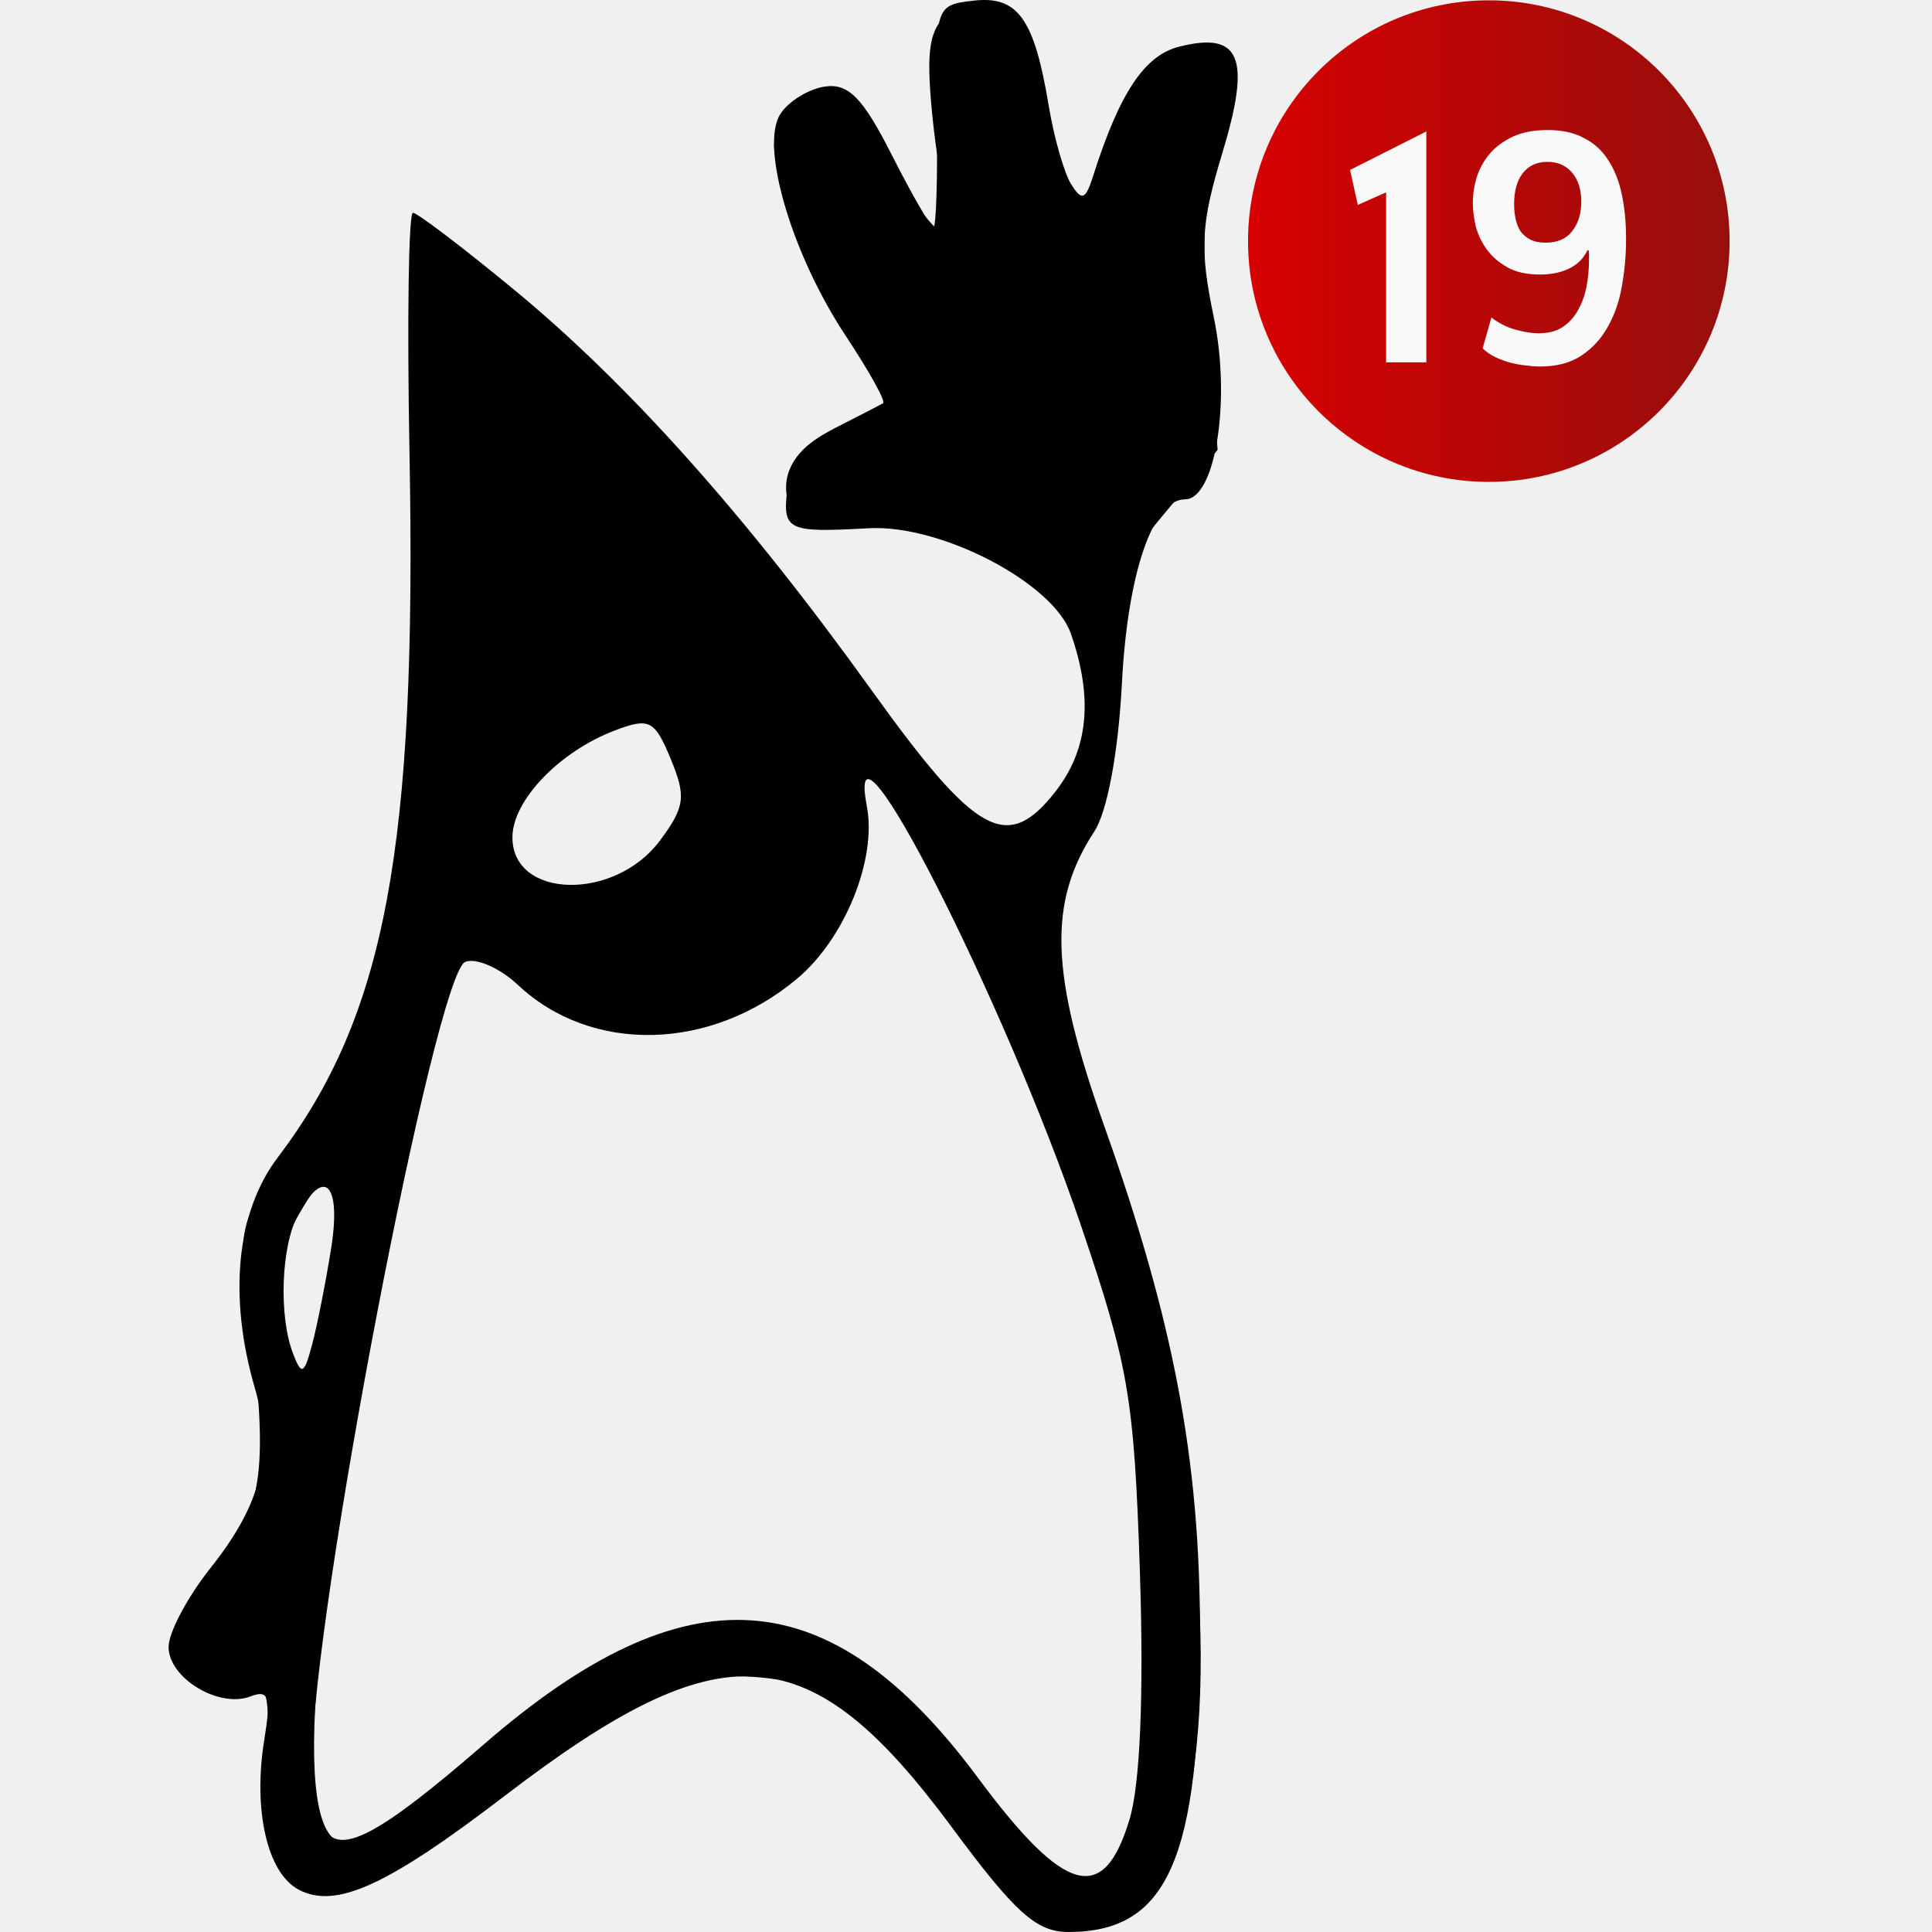
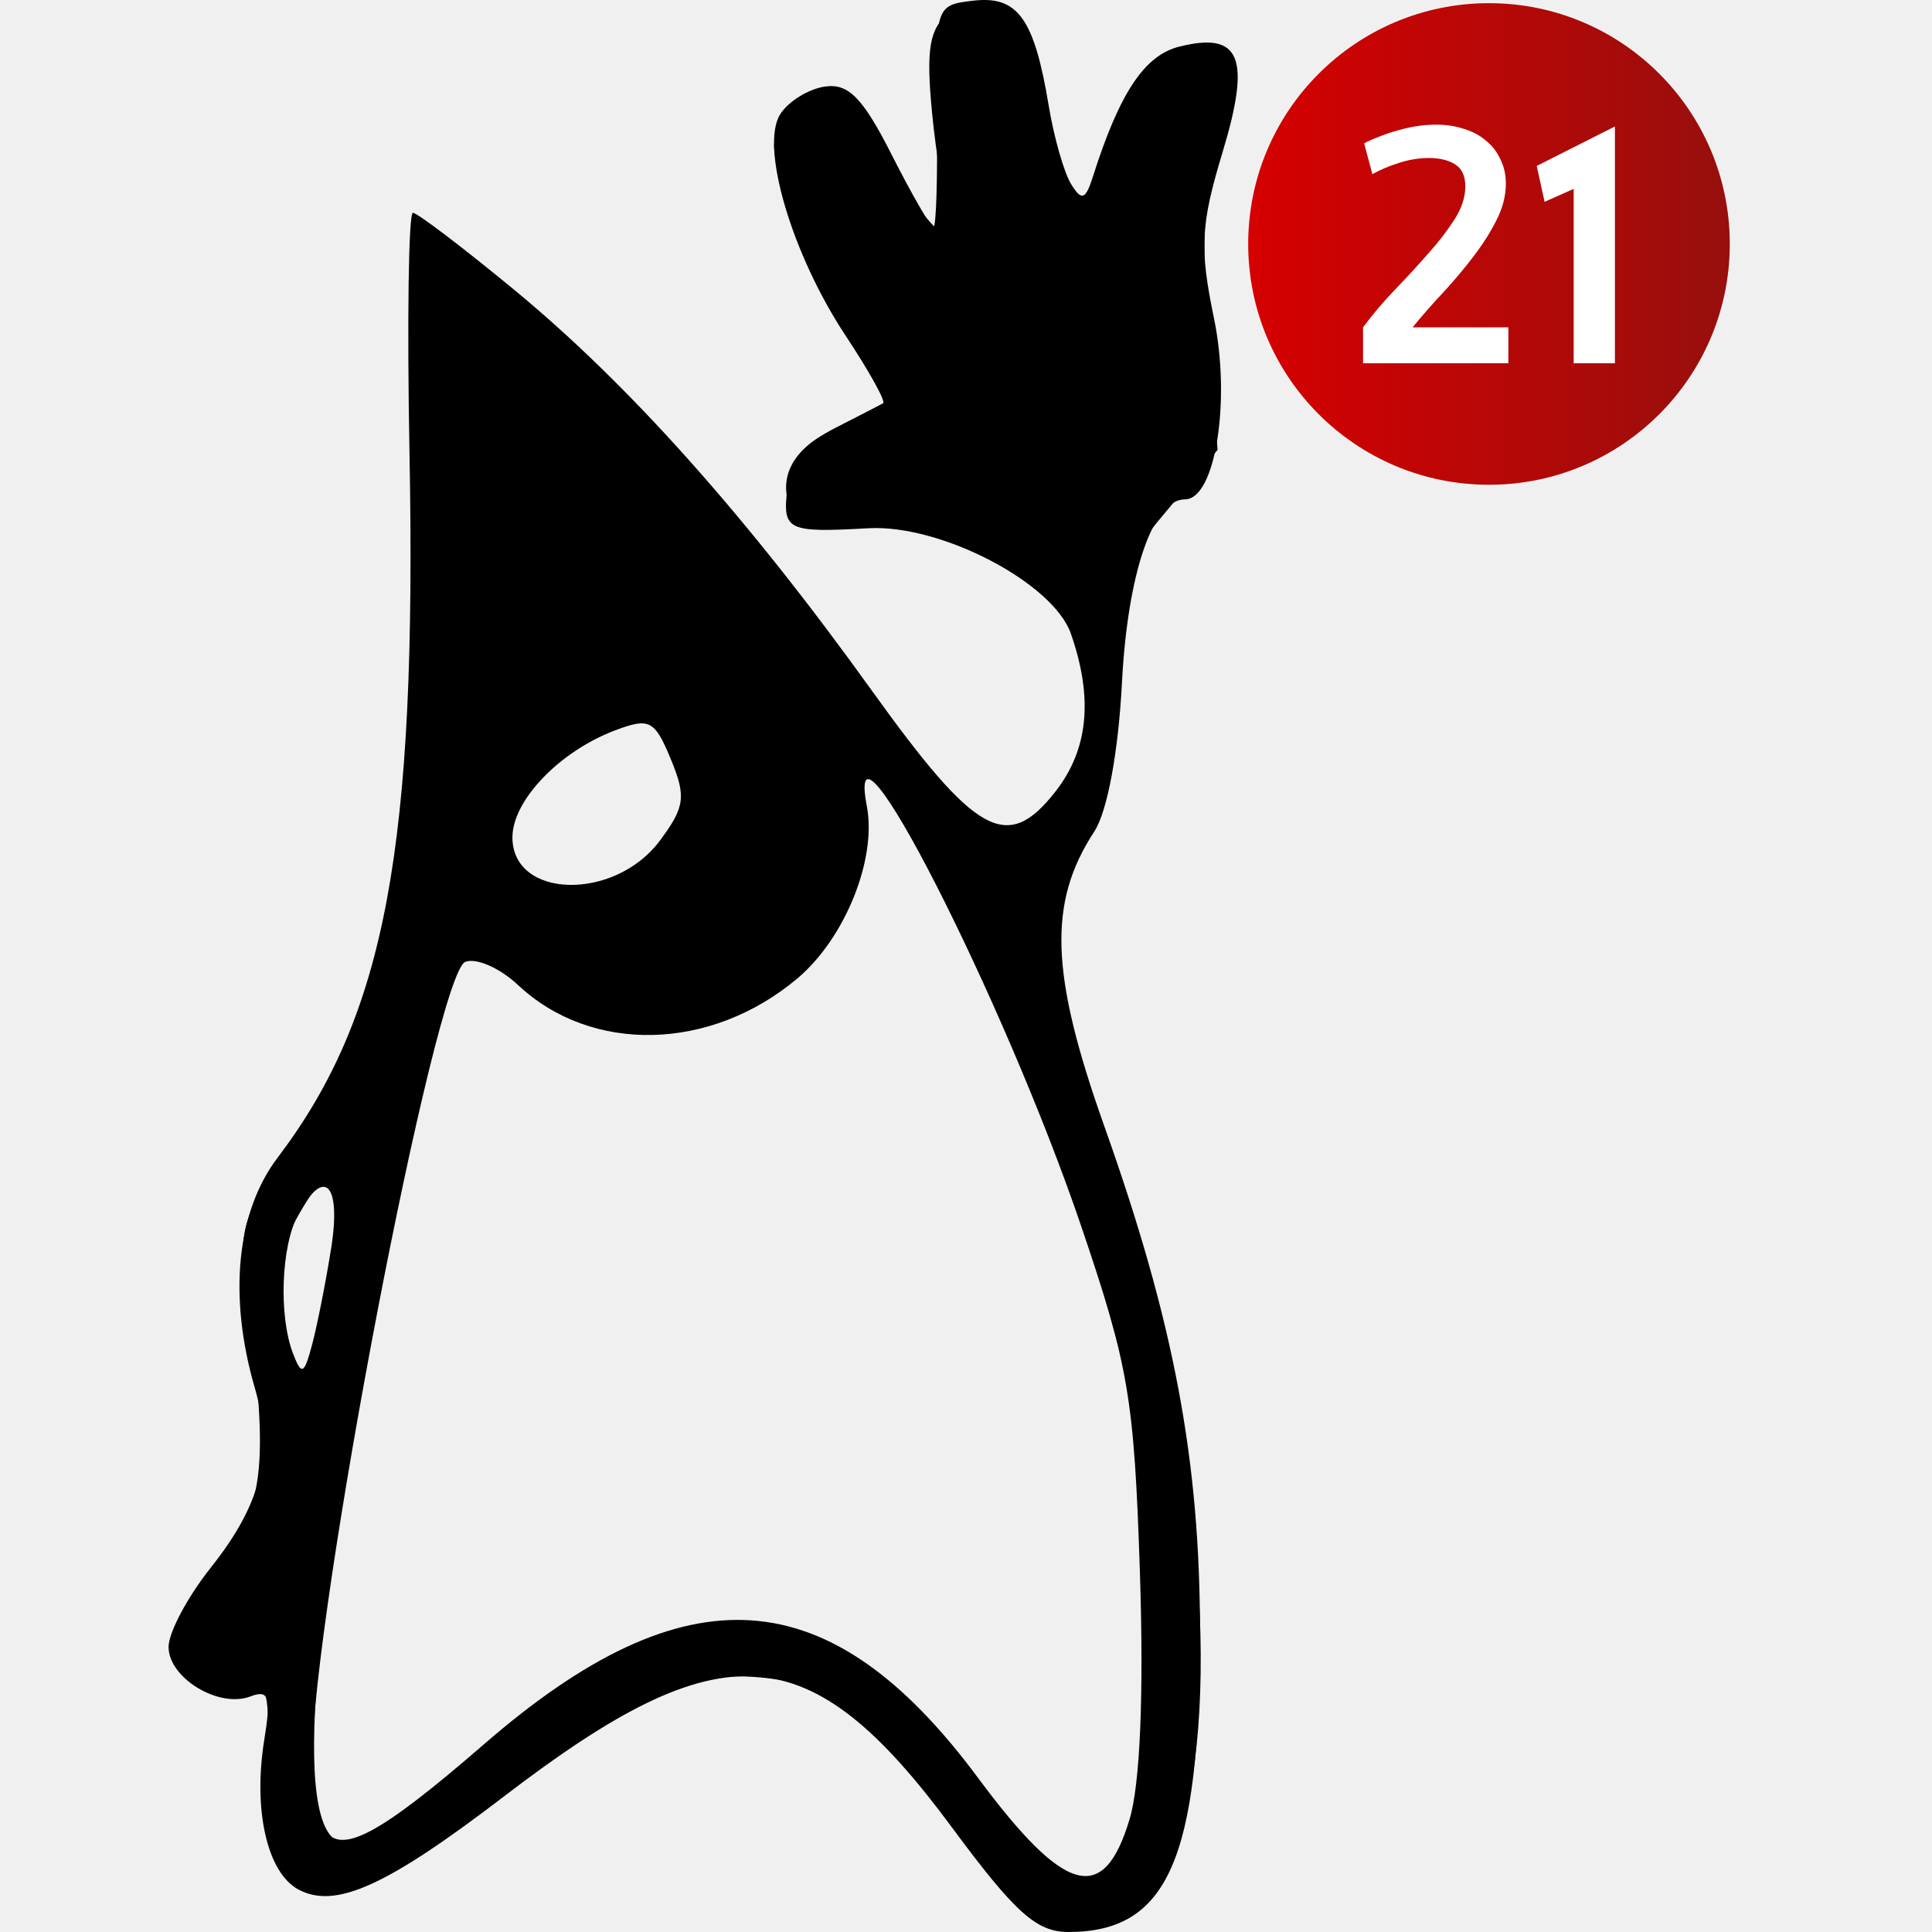
<svg xmlns="http://www.w3.org/2000/svg" xmlns:xlink="http://www.w3.org/1999/xlink" width="70" height="70" viewBox="0 0 65.625 65.625" id="svg5170" version="1.1">
  <defs id="defs5172">
    <linearGradient gradientTransform="translate(-19.88738,50.8233)" gradientUnits="userSpaceOnUse" y2="856.237" x2="367.587" y1="856.237" x1="341.872" id="linearGradient7161" xlink:href="#linearGradient6974" />
    <linearGradient id="linearGradient6974">
      <stop style="stop-color:#2fa7df;stop-opacity:1" offset="0" id="stop6976" />
      <stop style="stop-color:#537ffc;stop-opacity:1" offset="1" id="stop6978" />
    </linearGradient>
    <linearGradient id="linearGradient6980">
      <stop style="stop-color:#d60000;stop-opacity:1" offset="0" id="stop6982" />
      <stop style="stop-color:#970f0d;stop-opacity:1" offset="1" id="stop6988" />
    </linearGradient>
    <linearGradient gradientTransform="translate(26.39972,89.73395)" gradientUnits="userSpaceOnUse" y2="856.237" x2="531.318" y1="856.237" x1="505.604" id="linearGradient7169" xlink:href="#linearGradient6974" />
    <linearGradient gradientUnits="userSpaceOnUse" y2="856.237" x2="696.012" y1="856.237" x1="670.298" id="linearGradient7177" xlink:href="#linearGradient6974" />
-     <linearGradient gradientTransform="translate(-704.1085,-526.8868)" gradientUnits="userSpaceOnUse" y2="1021.323" x2="367.587" y1="1021.323" x1="341.872" id="linearGradient7199" xlink:href="#linearGradient6980" />
+     <linearGradient gradientTransform="translate(-706.4392,-527.5502)" gradientUnits="userSpaceOnUse" y2="1021.323" x2="367.587" y1="1021.323" x1="341.872" id="linearGradient7199" xlink:href="#linearGradient6980" />
    <linearGradient gradientTransform="translate(-764.5322,-525.0322)" gradientUnits="userSpaceOnUse" y2="1021.323" x2="531.318" y1="1021.323" x1="505.604" id="linearGradient7207" xlink:href="#linearGradient6980" />
-     <linearGradient gradientTransform="matrix(0.6361613,0,0,0.6361613,-810.2092,-158.0295)" gradientUnits="userSpaceOnUse" y2="1021.323" x2="696.012" y1="1021.323" x1="670.298" id="linearGradient7215" xlink:href="#linearGradient6980" />
    <linearGradient xlink:href="#linearGradient6974" id="linearGradient6236" gradientUnits="userSpaceOnUse" gradientTransform="translate(-778.4608,-478.8744)" x1="505.604" y1="856.237" x2="531.318" y2="856.237" />
    <linearGradient xlink:href="#linearGradient6980" id="linearGradient102" gradientUnits="userSpaceOnUse" gradientTransform="translate(-704.1085,-526.8868)" x1="341.872" y1="1021.323" x2="367.587" y2="1021.323" />
    <linearGradient xlink:href="#linearGradient6980" id="linearGradient102-3" gradientUnits="userSpaceOnUse" gradientTransform="translate(-717.5906,-482.0325)" x1="341.872" y1="1021.323" x2="367.587" y2="1021.323" />
    <linearGradient xlink:href="#linearGradient6980" id="linearGradient3846" gradientUnits="userSpaceOnUse" gradientTransform="translate(-717.5906,-482.0325)" x1="341.872" y1="1021.323" x2="367.587" y2="1021.323" />
    <linearGradient xlink:href="#linearGradient6980" id="linearGradient12549" gradientUnits="userSpaceOnUse" gradientTransform="matrix(0.6361613,0,0,0.6361613,-810.2092,-158.0295)" x1="670.298" y1="1021.323" x2="696.012" y2="1021.323" />
+     <linearGradient xlink:href="#linearGradient6980" id="linearGradient484" gradientUnits="userSpaceOnUse" gradientTransform="matrix(0.6361613,0,0,0.6361613,-810.2092,-158.0295)" x1="670.298" y1="1021.323" x2="696.012" y2="1021.323" />
+     <linearGradient xlink:href="#linearGradient6980" id="linearGradient548" gradientUnits="userSpaceOnUse" gradientTransform="translate(-724.6518,-460.0268)" x1="341.872" y1="1021.323" x2="367.587" y2="1021.323" />
  </defs>
  <g id="layer1" transform="translate(470.7143,-473.0764)">
    <g transform="matrix(0.4985319,0,0,0.4985319,-232.1863,177.6195)" id="g925">
      <g id="g7005" transform="matrix(1.276041,0,0,1.276041,-697.9567,-706.2665)">
        <circle r="12.857" cy="907.06" cx="334.842" id="path5278" style="opacity:1;fill:url(#linearGradient7161);fill-opacity:1;stroke:none;stroke-width:1;stroke-linecap:round;stroke-linejoin:round;stroke-miterlimit:4;stroke-dasharray:none;stroke-opacity:0.969" />
        <path d="m 332.006,906.93 q 0.442,-0.937 1.353,-1.379 0.937,-0.442 2.185,-0.442 1.483,0 2.445,0.546 0.963,0.546 1.535,1.353 0.572,0.806 0.78,1.743 0.234,0.911 0.234,1.691 0,0.937 -0.312,1.899 -0.286,0.963 -0.963,1.743 -0.65,0.78 -1.717,1.275 -1.067,0.494 -2.576,0.494 -1.613,0 -2.732,-0.572 -1.093,-0.598 -1.795,-1.665 -0.676,-1.067 -0.989,-2.549 -0.312,-1.509 -0.312,-3.33 0,-1.769 0.286,-3.46 0.312,-1.717 1.041,-3.044 0.754,-1.327 1.977,-2.133 1.249,-0.832 3.096,-0.832 0.468,0 1.041,0.078 0.572,0.052 1.145,0.208 0.598,0.156 1.145,0.416 0.546,0.26 0.937,0.65 l -0.65,2.289 q -0.859,-0.65 -1.821,-0.911 -0.963,-0.26 -1.691,-0.26 -1.093,0 -1.821,0.494 -0.728,0.468 -1.171,1.249 -0.416,0.78 -0.598,1.743 -0.156,0.963 -0.156,1.925 0,0.208 0,0.39 0,0.156 0.026,0.364 l 0.078,0.026 z m 5.463,3.408 q 0,-0.546 -0.104,-1.067 -0.104,-0.52 -0.39,-0.911 -0.26,-0.416 -0.728,-0.65 -0.442,-0.234 -1.119,-0.234 -1.327,0 -2.003,0.859 -0.65,0.859 -0.65,2.185 0,1.353 0.676,2.159 0.676,0.806 1.847,0.806 1.171,0 1.821,-0.832 0.65,-0.832 0.65,-2.315 z" style="font-style:normal;font-variant:normal;font-weight:bold;font-stretch:normal;font-size:medium;line-height:125%;font-family:'Quattrocento Sans';-inkscape-font-specification:'Quattrocento Sans Bold';letter-spacing:0px;word-spacing:0px;fill:#ffffff;fill-opacity:1;stroke:none;stroke-width:1px;stroke-linecap:butt;stroke-linejoin:miter;stroke-opacity:1" id="path5313" />
      </g>
    </g>
    <g transform="translate(-7.07472,-0.03676335)" id="g961">
      <g id="g7009" transform="matrix(0.6361613,0,0,0.6361613,-669.8464,-197.0678)">
        <g transform="translate(0.04719108)" id="g6245">
          <circle style="opacity:1;fill:url(#linearGradient7169);fill-opacity:1;stroke:none;stroke-width:1;stroke-linecap:round;stroke-linejoin:round;stroke-miterlimit:4;stroke-dasharray:none;stroke-opacity:0.969" id="path5278-7" cx="544.861" cy="945.971" r="12.857" />
          <path id="path5315" style="font-style:normal;font-variant:normal;font-weight:bold;font-stretch:normal;font-size:medium;line-height:125%;font-family:'Quattrocento Sans';-inkscape-font-specification:'Quattrocento Sans Bold';letter-spacing:0px;word-spacing:0px;fill:#ffffff;fill-opacity:1;stroke:none;stroke-width:1px;stroke-linecap:butt;stroke-linejoin:miter;stroke-opacity:1" d="m 540.633,954.621 q -0.026,-0.234 -0.026,-0.494 0,-0.286 0,-0.52 0,-1.535 0.598,-3.356 0.624,-1.847 1.587,-3.668 0.963,-1.847 2.107,-3.538 1.171,-1.717 2.263,-2.992 h -7.57 v -2.732 h 10.536 v 2.732 q -1.119,1.223 -2.237,2.992 -1.119,1.743 -2.003,3.642 -0.885,1.899 -1.431,3.72 -0.546,1.821 -0.546,3.174 0,0.286 0,0.546 0,0.26 0.026,0.494 z" />
        </g>
      </g>
    </g>
    <g transform="translate(7.060501,0.01838391)" id="g998">
      <g id="g5973" transform="matrix(0.4985319,0,0,0.4985319,-184.0222,284.7777)">
        <g style="fill:#ff0000" transform="matrix(0.2417666,0,0,0.2417666,-443.0736,476.6264)" id="g4215-4">
          <path style="fill:#ff0000" d="m 285.104,430.945 h -2.038 v -1.14 h 5.486 v 1.14 h -2.024 v 5.688 h -1.424 z m 10.942,0.297 h -0.032 l -2.019,5.392 h -0.924 l -2.006,-5.392 h -0.025 v 5.392 h -1.342 v -6.828 h 1.975 l 1.86,4.835 1.854,-4.835 h 1.968 v 6.828 h -1.31 v -5.392 z" id="path4183-60" />
          <path style="fill:#ff0000" d="m 102.681,291.324 c 0,0 -14.178,8.245 10.09,11.035 29.4,3.354 44.426,2.873 76.825,-3.259 0,0 8.518,5.341 20.414,9.967 -72.63,31.128 -164.376,-1.803 -107.329,-17.743" id="path4185-6" />
          <path style="fill:#ff0000" d="m 93.806,250.704 c 0,0 -15.902,11.771 8.384,14.283 31.406,3.24 56.208,3.505 99.125,-4.759 0,0 5.936,6.018 15.27,9.309 -87.814,25.678 -185.623,2.025 -122.779,-18.833" id="path4187-09" />
          <path style="fill:#ff0000" d="m 168.625,181.799 c 17.896,20.604 -4.702,39.145 -4.702,39.145 0,0 45.441,-23.458 24.572,-52.833 -19.491,-27.394 -34.438,-41.005 46.479,-87.934 0,0 -127.013,31.722 -66.349,101.622" id="path4189-4" />
          <path style="fill:#ff0000" d="m 264.684,321.369 c 0,0 10.492,8.645 -11.555,15.333 -41.923,12.7 -174.488,16.535 -211.314,0.506 -13.238,-5.759 11.587,-13.751 19.396,-15.428 8.144,-1.766 12.798,-1.437 12.798,-1.437 -14.722,-10.371 -95.157,20.364 -40.857,29.166 148.084,24.015 269.943,-10.814 231.532,-28.14" id="path4191-1" />
          <path style="fill:#ff0000" d="m 109.499,208.617 c 0,0 -67.431,16.016 -23.879,21.832 18.389,2.462 55.047,1.905 89.193,-0.956 27.906,-2.354 55.927,-7.359 55.927,-7.359 0,0 -9.84,4.214 -16.959,9.075 -68.475,18.009 -200.756,9.631 -162.674,-8.79 32.206,-15.568 58.392,-13.802 58.392,-13.802" id="path4193-5" />
          <path style="fill:#ff0000" d="m 230.462,276.231 c 69.608,-36.171 37.424,-70.931 14.96,-66.248 -5.506,1.146 -7.961,2.139 -7.961,2.139 0,0 2.044,-3.202 5.948,-4.588 44.441,-15.624 78.619,46.081 -14.346,70.52 0,0.001 1.077,-0.962 1.399,-1.823" id="path4195-7" />
          <path style="fill:#ff0000" d="m 188.495,4.399 c 0,0 38.55,38.563 -36.563,97.862 -60.233,47.568 -13.735,74.69 -0.025,105.678 C 116.748,176.217 90.946,148.292 108.256,122.302 133.663,84.151 204.049,65.654 188.495,4.399" id="path4197-0" />
          <path style="fill:#ff0000" d="m 116.339,374.246 c 66.815,4.277 169.417,-2.373 171.847,-33.988 0,0 -4.671,11.985 -55.219,21.503 -57.028,10.732 -127.364,9.479 -169.081,2.601 10e-4,-0.001 8.54,7.068 52.453,9.884" id="path4199-2" />
          <path style="fill:#ff0000" d="m 105.389,495.048 c -6.303,5.467 -12.96,8.536 -18.934,8.536 -8.527,0 -13.134,-5.113 -13.134,-13.314 0,-8.871 4.936,-15.357 24.739,-15.357 h 7.328 v 20.135 m 17.393,19.623 v -60.742 c 0,-15.517 -8.85,-25.756 -30.188,-25.756 -12.457,0 -23.369,3.076 -32.238,6.999 l 2.56,10.752 c 6.983,-2.563 16.022,-4.949 24.894,-4.949 12.292,0 17.58,4.949 17.58,15.181 v 7.677 h -6.135 c -29.865,0 -43.337,11.593 -43.337,28.994 0,15.017 8.878,23.553 25.594,23.553 10.745,0 18.766,-4.436 26.264,-10.928 l 1.361,9.22 h 13.645 z" id="path4201-2" />
          <path style="fill:#ff0000" d="m 180.825,514.671 h -21.692 l -26.106,-84.96 h 18.943 l 16.199,52.2 3.601,15.699 c 8.195,-22.698 13.991,-45.726 16.89,-67.899 h 18.427 c -4.937,27.977 -13.821,58.685 -26.262,84.96" id="path4203-1" />
          <path style="fill:#ff0000" d="m 264.038,495.048 c -6.315,5.467 -12.984,8.536 -18.958,8.536 -8.512,0 -13.131,-5.113 -13.131,-13.314 0,-8.871 4.948,-15.357 24.749,-15.357 h 7.34 v 20.135 m 17.39,19.623 v -60.742 c 0,-15.517 -8.872,-25.756 -30.185,-25.756 -12.466,0 -23.382,3.076 -32.247,6.999 l 2.556,10.752 c 6.986,-2.563 16.042,-4.949 24.907,-4.949 12.283,0 17.579,4.949 17.579,15.181 v 7.677 h -6.145 c -29.874,0 -43.34,11.593 -43.34,28.994 0,15.017 8.871,23.553 25.584,23.553 10.751,0 18.769,-4.436 26.28,-10.928 l 1.366,9.22 h 13.645 z" id="path4205-6" />
          <path style="fill:#ff0000" d="m 36.847,529.099 c -4.958,7.239 -12.966,12.966 -21.733,16.206 L 6.527,535.2 c 6.673,-3.424 12.396,-8.954 15.055,-14.105 2.3,-4.581 3.252,-10.485 3.252,-24.604 v -96.995 h 18.478 v 95.666 c -10e-4,18.876 -1.51,26.501 -6.465,33.937" id="path4207-7" />
        </g>
      </g>
      <g transform="translate(-6.389879)" id="g1011">
        <g transform="matrix(0.4842064,0,0,0.4842064,-253.4718,242.9095)" id="g6143">
          <g style="fill:#000000" transform="matrix(1.005,0,0,1.005,-1451.47,-629.4766)" id="g5780">
            <path id="path5784" d="m 1062.872,1226.818 c -9.931,-13.428 -15.954,-13.848 -31.198,-2.172 -8.213,6.29 -11.806,7.923 -14.394,6.538 -2.183,-1.169 -3.183,-5.545 -2.387,-10.451 0.488,-3.007 0.323,-3.523 -0.968,-3.028 -2.199,0.844 -5.712,-1.281 -5.712,-3.455 0,-1.005 1.319,-3.487 2.932,-5.517 3.567,-4.488 4.419,-7.968 3.082,-12.579 -1.855,-6.394 -1.268,-12.282 1.6,-16.062 7.529,-9.923 9.72,-21.638 9.202,-49.196 -0.173,-9.213 -0.065,-16.751 0.24,-16.75 0.305,7e-4 3.493,2.424 7.084,5.386 8.007,6.605 16.228,15.817 24.923,27.928 7.308,10.179 9.465,11.375 12.823,7.107 2.315,-2.943 2.671,-6.528 1.097,-11.043 -1.24,-3.556 -9.079,-7.642 -14.122,-7.361 -5.68,0.317 -6.012,0.157 -5.675,-2.734 0.214,-1.837 1.289,-3.215 3.316,-4.25 1.65,-0.842 3.168,-1.624 3.373,-1.738 0.205,-0.114 -0.968,-2.232 -2.608,-4.707 -3.76,-5.677 -5.99,-13.209 -4.578,-15.463 0.56,-0.893 1.962,-1.765 3.116,-1.937 1.646,-0.246 2.652,0.779 4.665,4.75 1.411,2.785 2.725,5.063 2.919,5.063 0.194,0 0.299,-3.487 0.233,-7.75 -0.119,-7.698 -0.102,-7.752 2.562,-8.06 3.091,-0.357 4.245,1.254 5.25,7.33 0.366,2.211 1.069,4.674 1.562,5.472 0.74,1.197 1.007,1.106 1.524,-0.52 1.858,-5.846 3.596,-8.463 6.025,-9.072 4.282,-1.075 5.029,0.754 3.017,7.397 -1.521,5.024 -1.606,6.672 -0.595,11.544 1.199,5.775 0.1,12.659 -2.022,12.659 -2.236,0 -3.998,5.123 -4.397,12.786 -0.254,4.881 -1.022,9.008 -1.934,10.403 -3.248,4.963 -3.078,9.937 0.706,20.577 4.865,13.68 6.681,23.326 6.675,35.442 -0.01,15.697 -2.257,20.792 -9.178,20.792 -2.242,0 -3.72,-1.328 -8.159,-7.33 z m 12.421,-0.541 c 0.74,-2.468 1,-8.719 0.72,-17.25 -0.399,-12.135 -0.78,-14.379 -4.092,-24.13 -5.394,-15.877 -16.59,-37.819 -14.968,-29.332 0.706,3.696 -1.525,9.225 -4.851,12.025 -6.041,5.083 -14.365,5.278 -19.497,0.456 -1.259,-1.183 -2.914,-1.911 -3.678,-1.618 -2.09,0.802 -10.719,45.772 -10.692,55.72 0.01,1.925 0.395,4.109 0.867,4.853 1.142,1.802 3.858,0.347 11.122,-5.955 14.135,-12.264 24.159,-11.583 34.489,2.342 6.061,8.17 8.775,8.911 10.579,2.889 z m -55.728,-39.879 c 0.712,-4.501 -0.498,-5.712 -2.316,-2.316 -1.185,2.215 -1.359,7.059 -0.347,9.696 0.596,1.553 0.776,1.463 1.339,-0.668 0.358,-1.354 0.954,-4.374 1.324,-6.712 z m 22.948,-28.436 c 1.744,-2.346 1.839,-3.067 0.753,-5.689 -1.128,-2.723 -1.49,-2.909 -3.898,-1.997 -3.872,1.467 -7.154,4.891 -7.154,7.463 0,4.309 7.147,4.464 10.299,0.223 z" style="fill:#000000;fill-opacity:1" />
            <path id="path5782" d="m 1068.644,1233.383 c -0.589,-0.404 -2.896,-3.21 -5.127,-6.235 -5.981,-8.108 -8.574,-10.164 -13.521,-10.721 -5.671,-0.639 -9.386,1.005 -19.385,8.582 -11.731,8.888 -15.397,8.312 -15.397,-2.422 0,-5.898 -0.099,-6.143 -2.311,-5.72 -1.361,0.26 -2.861,-0.221 -3.648,-1.169 -1.148,-1.383 -0.857,-2.279 2.057,-6.33 3.639,-5.061 3.931,-7.376 2.418,-19.22 -0.676,-5.295 -0.549,-5.723 3.408,-11.5 2.261,-3.3 4.777,-8.217 5.592,-10.927 1.987,-6.613 3.819,-30.756 3.249,-42.823 -0.254,-5.362 -0.158,-9.75 0.211,-9.75 1.399,0 13.305,11.008 19.584,18.108 3.596,4.066 9.072,11.105 12.169,15.643 6.103,8.941 8.406,10.114 12.27,6.25 2.206,-2.206 2.783,-9.668 1.005,-12.99 -1.605,-2.998 -11.37,-6.987 -15.476,-6.321 -2.749,0.446 -3.639,0.191 -4.171,-1.197 -0.928,-2.419 0.715,-4.689 4.213,-5.819 1.611,-0.52 3.074,-1.068 3.252,-1.216 0.178,-0.148 -1.034,-2.144 -2.694,-4.435 -1.659,-2.291 -3.77,-6.431 -4.689,-9.2 -1.62,-4.876 -1.609,-5.098 0.343,-7.049 2.43,-2.43 3.643,-1.817 6.158,3.112 2.204,4.321 6.011,8.096 4.653,4.615 -0.429,-1.1 -1.017,-4.488 -1.306,-7.529 -0.421,-4.426 -0.186,-5.811 1.177,-6.942 2.131,-1.768 4.622,-0.417 5.608,3.042 0.38,1.336 1.229,4.396 1.887,6.802 1.302,4.764 2.399,4.531 3.757,-0.798 0.48,-1.884 2.095,-4.338 3.589,-5.453 2.425,-1.81 2.879,-1.866 4.229,-0.516 1.35,1.35 1.343,1.99 -0.061,5.953 -1.207,3.408 -1.419,6.424 -0.912,12.963 l 0.661,8.522 -3.611,4.322 c -3.434,4.111 -3.611,4.685 -3.611,11.731 0,5.498 -0.516,8.371 -2,11.141 -2.848,5.314 -2.495,10.375 1.504,21.563 5.753,16.095 8.047,35.276 5.524,46.198 -1.383,5.987 -7.084,10.148 -10.598,7.735 z m 5.472,-4.137 c 2.602,-2.602 3.755,-16.658 2.242,-27.352 -1.899,-13.431 -12.074,-39.922 -18.529,-48.246 -1.464,-1.887 -1.553,-1.724 -1.583,2.882 -0.062,9.475 -6.63,15.295 -16.219,14.374 -3.541,-0.34 -5.685,-1.218 -7.705,-3.153 -3.927,-3.762 -4.668,-2.473 -8.089,14.073 -6.174,29.861 -7.484,45.432 -3.88,46.116 0.901,0.171 5.176,-2.648 9.5,-6.266 9.342,-7.816 15.335,-10.138 21.774,-8.434 4.684,1.239 7.952,4.027 14.25,12.158 2.45,3.163 4.878,5.75 5.396,5.75 0.518,0 1.798,-0.856 2.844,-1.902 z m -54.361,-42.577 c 0.799,-6.398 -0.288,-6.844 -3.157,-1.295 -1.359,2.628 -1.415,3.72 -0.368,7.187 1.074,3.555 1.337,3.816 2.017,2 0.43,-1.148 1.109,-4.699 1.508,-7.891 z m 28.744,-19.674 c 2.459,-1.316 5.707,-6.811 5.711,-9.663 0.01,-6.194 -6.191,-10.017 -13.191,-8.132 -5.352,1.441 -9.805,5.863 -9.805,9.736 0,3.299 3.188,7.922 6.388,9.264 2.308,0.968 8.015,0.337 10.897,-1.205 z" style="fill:#000000;fill-opacity:1" />
          </g>
        </g>
        <g transform="matrix(0.6361613,0,0,0.6361613,-773.3299,8.034103)" id="g7013">
          <circle style="opacity:1;fill:url(#linearGradient7177);fill-opacity:1;stroke:none;stroke-width:1;stroke-linecap:round;stroke-linejoin:round;stroke-miterlimit:4;stroke-dasharray:none;stroke-opacity:0.969" id="path5278-4" cx="683.155" cy="856.237" r="12.857" />
          <path id="path5317" style="font-style:normal;font-variant:normal;font-weight:bold;font-stretch:normal;font-size:medium;line-height:125%;font-family:'Quattrocento Sans';-inkscape-font-specification:'Quattrocento Sans Bold';letter-spacing:0px;word-spacing:0px;fill:#ffffff;fill-opacity:1;stroke:none;stroke-width:1px;stroke-linecap:butt;stroke-linejoin:miter;stroke-opacity:1" d="m 685.757,855.313 q 1.509,0.338 2.315,1.561 0.833,1.223 0.833,2.966 0,1.093 -0.338,2.055 -0.338,0.937 -1.067,1.639 -0.702,0.702 -1.795,1.119 -1.093,0.39 -2.576,0.39 -1.561,0 -2.654,-0.416 -1.093,-0.442 -1.769,-1.145 -0.676,-0.728 -0.989,-1.665 -0.312,-0.937 -0.312,-1.925 0,-1.717 0.832,-2.914 0.832,-1.197 2.315,-1.639 v -0.104 q -0.911,-0.338 -1.613,-1.275 -0.676,-0.937 -0.676,-2.367 0,-1.873 1.275,-3.018 1.275,-1.145 3.616,-1.145 2.289,0 3.59,1.119 1.301,1.093 1.301,2.966 0,1.379 -0.676,2.341 -0.65,0.937 -1.613,1.353 z m 0.156,4.605 q 0,-0.598 -0.156,-1.197 -0.156,-0.598 -0.494,-1.067 -0.338,-0.468 -0.885,-0.754 -0.52,-0.312 -1.249,-0.312 -0.754,0 -1.275,0.312 -0.52,0.286 -0.858,0.78 -0.338,0.468 -0.494,1.067 -0.156,0.598 -0.156,1.171 0,1.405 0.754,2.133 0.78,0.728 2.029,0.728 1.249,0 2.003,-0.728 0.78,-0.728 0.78,-2.133 z m -0.78,-7.987 q 0,-1.015 -0.52,-1.587 -0.494,-0.598 -1.483,-0.598 -0.963,0 -1.483,0.572 -0.52,0.546 -0.52,1.587 0,1.093 0.546,1.717 0.546,0.624 1.457,0.624 0.911,0 1.457,-0.624 0.546,-0.624 0.546,-1.691 z" />
        </g>
      </g>
    </g>
    <g id="g6297" transform="matrix(0.6361613,0,0,0.6361613,-153.1985,201.331)">
      <circle style="opacity:1;fill:url(#linearGradient7207);fill-opacity:1;stroke:none;stroke-width:1;stroke-linecap:round;stroke-linejoin:round;stroke-miterlimit:4;stroke-dasharray:none;stroke-opacity:0.969" id="path5278-7-6" cx="-246.071" cy="496.291" r="12.857" />
      <path id="path5315-3" style="font-style:normal;font-variant:normal;font-weight:bold;font-stretch:normal;font-size:medium;line-height:125%;font-family:'Quattrocento Sans';-inkscape-font-specification:'Quattrocento Sans Bold';letter-spacing:0px;word-spacing:0px;fill:#ffffff;fill-opacity:1;stroke:none;stroke-width:1px;stroke-linecap:butt;stroke-linejoin:miter;stroke-opacity:1" d="m -250.299,504.941 q -0.026,-0.234 -0.026,-0.494 0,-0.286 0,-0.52 0,-1.535 0.598,-3.356 0.624,-1.847 1.587,-3.668 0.963,-1.847 2.107,-3.538 1.171,-1.717 2.263,-2.992 h -7.57 v -2.732 h 10.536 v 2.732 q -1.119,1.223 -2.237,2.992 -1.119,1.743 -2.003,3.642 -0.885,1.899 -1.431,3.72 -0.546,1.821 -0.546,3.174 0,0.286 0,0.546 0,0.26 0.026,0.494 z" />
-       <g id="g12466" transform="translate(-69.99964,-16.39561)">
-         <circle style="fill:url(#linearGradient7215);fill-opacity:1;stroke:none;stroke-width:0.636;stroke-linecap:round;stroke-linejoin:round;stroke-miterlimit:4;stroke-dasharray:none;stroke-opacity:0.969" id="path5278-4-5" cx="-375.612" cy="491.697" r="8.179" transform="matrix(1.571928,0,0,1.571928,240.8171,-316.4779)" />
-       </g>
      <g id="g12466-9" transform="translate(36.19534,7.020017)">
        <circle style="fill:url(#linearGradient12549);fill-opacity:1;stroke:none;stroke-width:0.636;stroke-linecap:round;stroke-linejoin:round;stroke-miterlimit:4;stroke-dasharray:none;stroke-opacity:0.969" id="path5278-4-5-2" cx="-375.612" cy="491.697" r="8.179" transform="matrix(1.571928,0,0,1.571928,240.8171,-316.4779)" />
        <g aria-label="17" id="text1438-0" style="font-size:27.509px;line-height:1.25;font-family:'Quattrocento Sans';-inkscape-font-specification:'Quattrocento Sans';fill:#ffffff;stroke-width:1.474" transform="matrix(0.716198,0,0,0.716198,-53.67331,140.4462)">
          <g id="g12038-0" transform="translate(-38.42758,-0.3903318)" style="fill:#ffffff">
            <path d="m -378.347,451.276 h -3.163 v -13.369 l -2.228,0.99 -0.605,-2.751 5.997,-3.026 z" style="font-weight:bold;-inkscape-font-specification:'Quattrocento Sans Bold';fill:#ffffff" id="path10826-5" />
            <path d="m -373.808,451.276 q -0.028,-0.248 -0.028,-0.523 0,-0.303 0,-0.55 0,-1.623 0.633,-3.549 0.66,-1.953 1.678,-3.879 1.018,-1.953 2.228,-3.741 1.238,-1.816 2.393,-3.163 h -8.005 v -2.888 h 11.141 v 2.888 q -1.183,1.293 -2.366,3.163 -1.183,1.843 -2.118,3.851 -0.935,2.008 -1.513,3.934 -0.578,1.926 -0.578,3.356 0,0.303 0,0.578 0,0.275 0.028,0.523 z" style="font-weight:bold;-inkscape-font-specification:'Quattrocento Sans Bold';fill:#ffffff" id="path10828-7" />
          </g>
+           <text xml:space="preserve" style="font-size:56.603px;fill:#000000;stroke-width:3.032" x="-422.879" y="442.993" id="text494">
+             <tspan id="tspan492" style="stroke-width:3.032" x="-422.879" y="442.993" />
+           </text>
        </g>
      </g>
      <g aria-label="18" id="text1438-4" style="font-size:18.444px;line-height:1.25;font-family:'Quattrocento Sans';-inkscape-font-specification:'Quattrocento Sans';fill:#000000;stroke-width:0.988" transform="translate(94.43955,-7.035696)">
        <path d="m -386.587,449.97 h -2.121 v -8.964 l -1.494,0.664 -0.406,-1.844 4.021,-2.029 z" style="font-weight:bold;-inkscape-font-specification:'Quattrocento Sans Bold';fill:#000000" id="path13219" />
        <path d="m -378.103,443.294 q 1.07,0.24 1.642,1.107 0.59,0.867 0.59,2.103 0,0.775 -0.24,1.457 -0.24,0.664 -0.756,1.162 -0.498,0.498 -1.273,0.793 -0.775,0.277 -1.826,0.277 -1.107,0 -1.881,-0.295 -0.775,-0.314 -1.254,-0.812 -0.48,-0.516 -0.701,-1.18 -0.221,-0.664 -0.221,-1.365 0,-1.217 0.59,-2.066 0.59,-0.848 1.642,-1.162 v -0.074 q -0.646,-0.24 -1.144,-0.904 -0.48,-0.664 -0.48,-1.678 0,-1.328 0.904,-2.14 0.904,-0.812 2.564,-0.812 1.623,0 2.545,0.793 0.922,0.775 0.922,2.103 0,0.978 -0.48,1.66 -0.461,0.664 -1.144,0.959 z m 0.111,3.265 q 0,-0.424 -0.111,-0.848 -0.111,-0.424 -0.35,-0.756 -0.24,-0.332 -0.627,-0.535 -0.369,-0.221 -0.885,-0.221 -0.535,0 -0.904,0.221 -0.369,0.203 -0.609,0.553 -0.24,0.332 -0.35,0.756 -0.111,0.424 -0.111,0.83 0,0.996 0.535,1.512 0.553,0.516 1.439,0.516 0.885,0 1.42,-0.516 0.553,-0.516 0.553,-1.512 z m -0.553,-5.662 q 0,-0.719 -0.369,-1.125 -0.35,-0.424 -1.051,-0.424 -0.682,0 -1.051,0.406 -0.369,0.387 -0.369,1.125 0,0.775 0.387,1.217 0.387,0.443 1.033,0.443 0.646,0 1.033,-0.443 0.387,-0.443 0.387,-1.199 z" style="font-weight:bold;-inkscape-font-specification:'Quattrocento Sans Bold';fill:#000000" id="path13221" />
      </g>
-       <g aria-label="19" id="text1438-2" style="font-size:27.509px;line-height:1.25;font-family:'Quattrocento Sans';-inkscape-font-specification:'Quattrocento Sans';fill:#f9f9f9;stroke-width:1.474" transform="matrix(0.6789813,0,0,0.6789813,-263.3469,152.4514)">
-         <path d="m -235.069,433.089 h -3.163 v -13.369 l -2.228,0.99 -0.605,-2.751 5.997,-3.026 z" style="font-weight:bold;-inkscape-font-specification:'Quattrocento Sans Bold';fill:#f9f9f9" id="path14784" />
-         <path d="m -222.388,424.258 q -0.468,0.99 -1.458,1.458 -0.963,0.468 -2.283,0.468 -1.568,0 -2.586,-0.578 -1.018,-0.578 -1.623,-1.43 -0.605,-0.853 -0.853,-1.816 -0.22,-0.99 -0.22,-1.816 0,-0.99 0.303,-2.008 0.33,-1.018 1.018,-1.843 0.715,-0.825 1.816,-1.348 1.128,-0.523 2.751,-0.523 1.706,0 2.861,0.633 1.183,0.605 1.898,1.733 0.743,1.128 1.073,2.723 0.33,1.568 0.33,3.494 0,1.871 -0.33,3.686 -0.303,1.788 -1.1,3.191 -0.77,1.403 -2.091,2.283 -1.293,0.853 -3.246,0.853 -0.495,0 -1.1,-0.083 -0.605,-0.055 -1.238,-0.22 -0.605,-0.165 -1.183,-0.44 -0.578,-0.275 -0.99,-0.688 l 0.688,-2.421 q 0.908,0.688 1.926,0.963 1.018,0.275 1.788,0.275 1.155,0 1.898,-0.495 0.77,-0.523 1.21,-1.348 0.468,-0.825 0.66,-1.843 0.193,-1.018 0.193,-2.036 0,-0.22 0,-0.385 0,-0.193 -0.028,-0.413 z m -5.777,-3.604 q 0,0.578 0.11,1.128 0.11,0.55 0.385,0.99 0.303,0.413 0.77,0.66 0.495,0.248 1.21,0.248 1.403,0 2.091,-0.908 0.715,-0.908 0.715,-2.311 0,-1.43 -0.715,-2.283 -0.715,-0.853 -1.953,-0.853 -1.238,0 -1.926,0.88 -0.688,0.88 -0.688,2.448 z" style="font-weight:bold;-inkscape-font-specification:'Quattrocento Sans Bold';fill:#f9f9f9" id="path14786" />
+       <g id="g415-6" transform="translate(109.8991,-44.39613)">
+         <g id="g12466-2" transform="translate(-69.99964,-16.39561)">
+           <circle style="fill:url(#linearGradient484);fill-opacity:1;stroke:none;stroke-width:0.636;stroke-linecap:round;stroke-linejoin:round;stroke-miterlimit:4;stroke-dasharray:none;stroke-opacity:0.969" id="path5278-4-5-9" cx="-375.612" cy="491.697" r="8.179" transform="matrix(1.571928,0,0,1.571928,240.8171,-316.4779)" />
+         </g>
+         <g aria-label="19" id="text1438-2-1" style="font-size:27.509px;line-height:1.25;font-family:'Quattrocento Sans';-inkscape-font-specification:'Quattrocento Sans';fill:#f9f9f9;stroke-width:1.474" transform="matrix(0.6789813,0,0,0.6789813,-263.3469,152.4514)">
+           <path d="m -235.069,433.089 h -3.163 v -13.369 l -2.228,0.99 -0.605,-2.751 5.997,-3.026 z" style="font-weight:bold;-inkscape-font-specification:'Quattrocento Sans Bold';fill:#f9f9f9" id="path14784-2" />
+           <path d="m -222.388,424.258 q -0.468,0.99 -1.458,1.458 -0.963,0.468 -2.283,0.468 -1.568,0 -2.586,-0.578 -1.018,-0.578 -1.623,-1.43 -0.605,-0.853 -0.853,-1.816 -0.22,-0.99 -0.22,-1.816 0,-0.99 0.303,-2.008 0.33,-1.018 1.018,-1.843 0.715,-0.825 1.816,-1.348 1.128,-0.523 2.751,-0.523 1.706,0 2.861,0.633 1.183,0.605 1.898,1.733 0.743,1.128 1.073,2.723 0.33,1.568 0.33,3.494 0,1.871 -0.33,3.686 -0.303,1.788 -1.1,3.191 -0.77,1.403 -2.091,2.283 -1.293,0.853 -3.246,0.853 -0.495,0 -1.1,-0.083 -0.605,-0.055 -1.238,-0.22 -0.605,-0.165 -1.183,-0.44 -0.578,-0.275 -0.99,-0.688 l 0.688,-2.421 q 0.908,0.688 1.926,0.963 1.018,0.275 1.788,0.275 1.155,0 1.898,-0.495 0.77,-0.523 1.21,-1.348 0.468,-0.825 0.66,-1.843 0.193,-1.018 0.193,-2.036 0,-0.22 0,-0.385 0,-0.193 -0.028,-0.413 z m -5.777,-3.604 q 0,0.578 0.11,1.128 0.11,0.55 0.385,0.99 0.303,0.413 0.77,0.66 0.495,0.248 1.21,0.248 1.403,0 2.091,-0.908 0.715,-0.908 0.715,-2.311 0,-1.43 -0.715,-2.283 -0.715,-0.853 -1.953,-0.853 -1.238,0 -1.926,0.88 -0.688,0.88 -0.688,2.448 z" style="font-weight:bold;-inkscape-font-specification:'Quattrocento Sans Bold';fill:#f9f9f9" id="path14786-7" />
+         </g>
      </g>
    </g>
    <g id="g6249" transform="matrix(0.6361613,0,0,0.6361613,-193.4134,185.06)">
      <circle style="opacity:1;fill:url(#linearGradient6236);fill-opacity:1;stroke:none;stroke-width:1;stroke-linecap:round;stroke-linejoin:round;stroke-miterlimit:4;stroke-dasharray:none;stroke-opacity:0.969" id="path5278-7-1" cx="-260" cy="377.362" r="12.857" />
      <text id="text6203" y="386.016" x="-267.008" style="font-style:normal;font-variant:normal;font-weight:bold;font-stretch:normal;line-height:0%;font-family:'Quattrocento Sans';-inkscape-font-specification:'Quattrocento Sans Bold';letter-spacing:0px;word-spacing:0px;fill:#ffffff;fill-opacity:1;stroke:none;stroke-width:1px;stroke-linecap:butt;stroke-linejoin:miter;stroke-opacity:1" xml:space="preserve">
        <tspan y="386.016" x="-267.008" id="tspan6205" style="font-size:26.546px;line-height:1.25">9</tspan>
      </text>
    </g>
    <g id="g6288" transform="matrix(0.6361613,0,0,0.6361613,-167.9321,124.2886)">
-       <circle style="opacity:1;fill:url(#linearGradient7199);fill-opacity:1;stroke:none;stroke-width:1;stroke-linecap:round;stroke-linejoin:round;stroke-miterlimit:4;stroke-dasharray:none;stroke-opacity:0.969" id="path5278-6" cx="-349.379" cy="494.436" r="12.857" />
-       <text xml:space="preserve" style="font-style:normal;font-variant:normal;font-weight:bold;font-stretch:normal;line-height:0%;font-family:'Quattrocento Sans';-inkscape-font-specification:'Quattrocento Sans Bold';letter-spacing:0px;word-spacing:0px;fill:#ffffff;fill-opacity:1;stroke:none;stroke-width:1px;stroke-linecap:butt;stroke-linejoin:miter;stroke-opacity:1" x="-356.387" y="503.09" id="text6203-3">
-         <tspan id="tspan6205-7" x="-356.387" y="503.09" style="font-size:26.546px;line-height:1.25">9</tspan>
+       <circle style="opacity:1;fill:url(#linearGradient7199);fill-opacity:1;stroke:none;stroke-width:1;stroke-linecap:round;stroke-linejoin:round;stroke-miterlimit:4;stroke-dasharray:none;stroke-opacity:0.969" id="path5278-6" cx="-351.71" cy="493.773" r="12.857" />
+       <text xml:space="preserve" style="font-style:normal;font-variant:normal;font-weight:bold;font-stretch:normal;font-size:19.158px;line-height:0%;font-family:'Quattrocento Sans';-inkscape-font-specification:'Quattrocento Sans Bold';letter-spacing:0px;word-spacing:0px;fill:#ffffff;fill-opacity:1;stroke:none;stroke-width:1px;stroke-linecap:butt;stroke-linejoin:miter;stroke-opacity:1" x="-359.334" y="500.143" id="text6203-3">
+         <tspan id="tspan6205-7" x="-359.334" y="500.143" style="font-size:19.158px;line-height:1.25">21</tspan>
      </text>
+       <g id="g562" transform="translate(-26.52629)">
+         <circle style="fill:url(#linearGradient548);fill-opacity:1;stroke:none;stroke-width:1;stroke-linecap:round;stroke-linejoin:round;stroke-miterlimit:4;stroke-dasharray:none;stroke-opacity:0.969" id="path5278-6-3" cx="-369.922" cy="561.296" r="12.857" />
+         <g aria-label="21" id="text6203-3-6" style="font-weight:bold;font-size:19.158px;line-height:0%;font-family:'Quattrocento Sans';-inkscape-font-specification:'Quattrocento Sans Bold';letter-spacing:0px;word-spacing:0px;fill:#ffffff;stroke-width:1px">
+           <path d="m -376.589,555.922 q 0.364,-0.192 0.824,-0.364 0.479,-0.192 0.977,-0.326 0.517,-0.153 1.035,-0.23 0.517,-0.077 1.015,-0.077 0.805,0 1.494,0.23 0.69,0.211 1.169,0.632 0.498,0.402 0.766,0.996 0.287,0.575 0.287,1.284 0,0.977 -0.498,1.954 -0.479,0.958 -1.226,1.935 -0.728,0.958 -1.609,1.916 -0.881,0.939 -1.648,1.877 h 5.115 v 1.916 h -7.759 v -1.916 q 0.747,-1.015 1.686,-1.992 0.958,-0.996 1.782,-1.935 0.843,-0.939 1.418,-1.839 0.575,-0.9 0.575,-1.763 0,-0.824 -0.536,-1.169 -0.536,-0.345 -1.399,-0.345 -0.824,0 -1.628,0.268 -0.785,0.249 -1.399,0.594 z" style="line-height:1.25" id="path553" />
+           <path d="m -363.198,567.666 h -2.203 v -9.311 l -1.552,0.69 -0.421,-1.916 4.176,-2.107 z" style="line-height:1.25" id="path555" />
+         </g>
+       </g>
    </g>
    <g id="g108" transform="translate(167.3477,61.65935)">
      <g transform="translate(88.3689,47.93237)" id="g6288-7">
        <g id="g936" transform="matrix(0.6361613,0,0,0.6361613,-450.2523,28.76337)">
          <g id="g930">
            <circle r="12.857" cy="494.436" cx="-349.379" id="path5278-6-5" style="opacity:1;fill:url(#linearGradient102);fill-opacity:1;stroke:none;stroke-width:1;stroke-linecap:round;stroke-linejoin:round;stroke-miterlimit:4;stroke-dasharray:none;stroke-opacity:0.969" />
            <text id="text6203-3-3" y="503.09" x="-358.262" style="font-style:normal;font-variant:normal;font-weight:bold;font-stretch:normal;line-height:0%;font-family:'Quattrocento Sans';-inkscape-font-specification:'Quattrocento Sans Bold';letter-spacing:0px;word-spacing:0px;fill:#ffffff;fill-opacity:1;stroke:none;stroke-width:1px;stroke-linecap:butt;stroke-linejoin:miter;stroke-opacity:1" xml:space="preserve">
              <tspan style="font-size:26.546px;line-height:1.25" y="503.09" x="-358.262" id="tspan6205-7-5">11</tspan>
            </text>
          </g>
        </g>
        <g id="g3812" transform="matrix(0.6361613,0,0,0.6361613,-325.5548,65.71086)">
          <circle style="opacity:1;fill:url(#linearGradient102-3);fill-opacity:1;stroke:none;stroke-width:1;stroke-linecap:round;stroke-linejoin:round;stroke-miterlimit:4;stroke-dasharray:none;stroke-opacity:0.969" id="path5278-6-5-5" cx="-362.861" cy="539.29" r="12.857" />
          <text xml:space="preserve" style="font-style:normal;font-variant:normal;font-weight:bold;font-stretch:normal;font-size:12px;line-height:0%;font-family:'Quattrocento Sans';-inkscape-font-specification:'Quattrocento Sans Bold';letter-spacing:0px;word-spacing:0px;fill:#ffffff;fill-opacity:1;stroke:none;stroke-width:1px;stroke-linecap:butt;stroke-linejoin:miter;stroke-opacity:1" x="-371.041" y="545.916" id="text6203-3-3-3">
            <tspan id="tspan6205-7-5-5" x="-371.041" y="545.916" style="font-size:20px;line-height:1.25;stroke-width:1px">14</tspan>
          </text>
        </g>
        <g id="g942" transform="matrix(0.6361613,0,0,0.6361613,-382.1086,12.08423)">
          <g transform="translate(-17.89863,3.542029)" id="g3812-9">
            <circle r="12.857" cy="539.29" cx="-362.861" id="path5278-6-5-5-1" style="opacity:1;fill:url(#linearGradient3846);fill-opacity:1;stroke:none;stroke-width:1;stroke-linecap:round;stroke-linejoin:round;stroke-miterlimit:4;stroke-dasharray:none;stroke-opacity:0.969" />
            <text id="text6203-3-3-3-2" y="545.916" x="-371.041" style="font-style:normal;font-variant:normal;font-weight:bold;font-stretch:normal;font-size:12px;line-height:0%;font-family:'Quattrocento Sans';-inkscape-font-specification:'Quattrocento Sans Bold';letter-spacing:0px;word-spacing:0px;fill:#ffffff;fill-opacity:1;stroke:none;stroke-width:1px;stroke-linecap:butt;stroke-linejoin:miter;stroke-opacity:1" xml:space="preserve">
              <tspan style="font-size:20px;line-height:1.25;stroke-width:1px" y="545.916" x="-371.041" id="tspan6205-7-5-5-7">13</tspan>
            </text>
          </g>
        </g>
      </g>
    </g>
  </g>
</svg>
